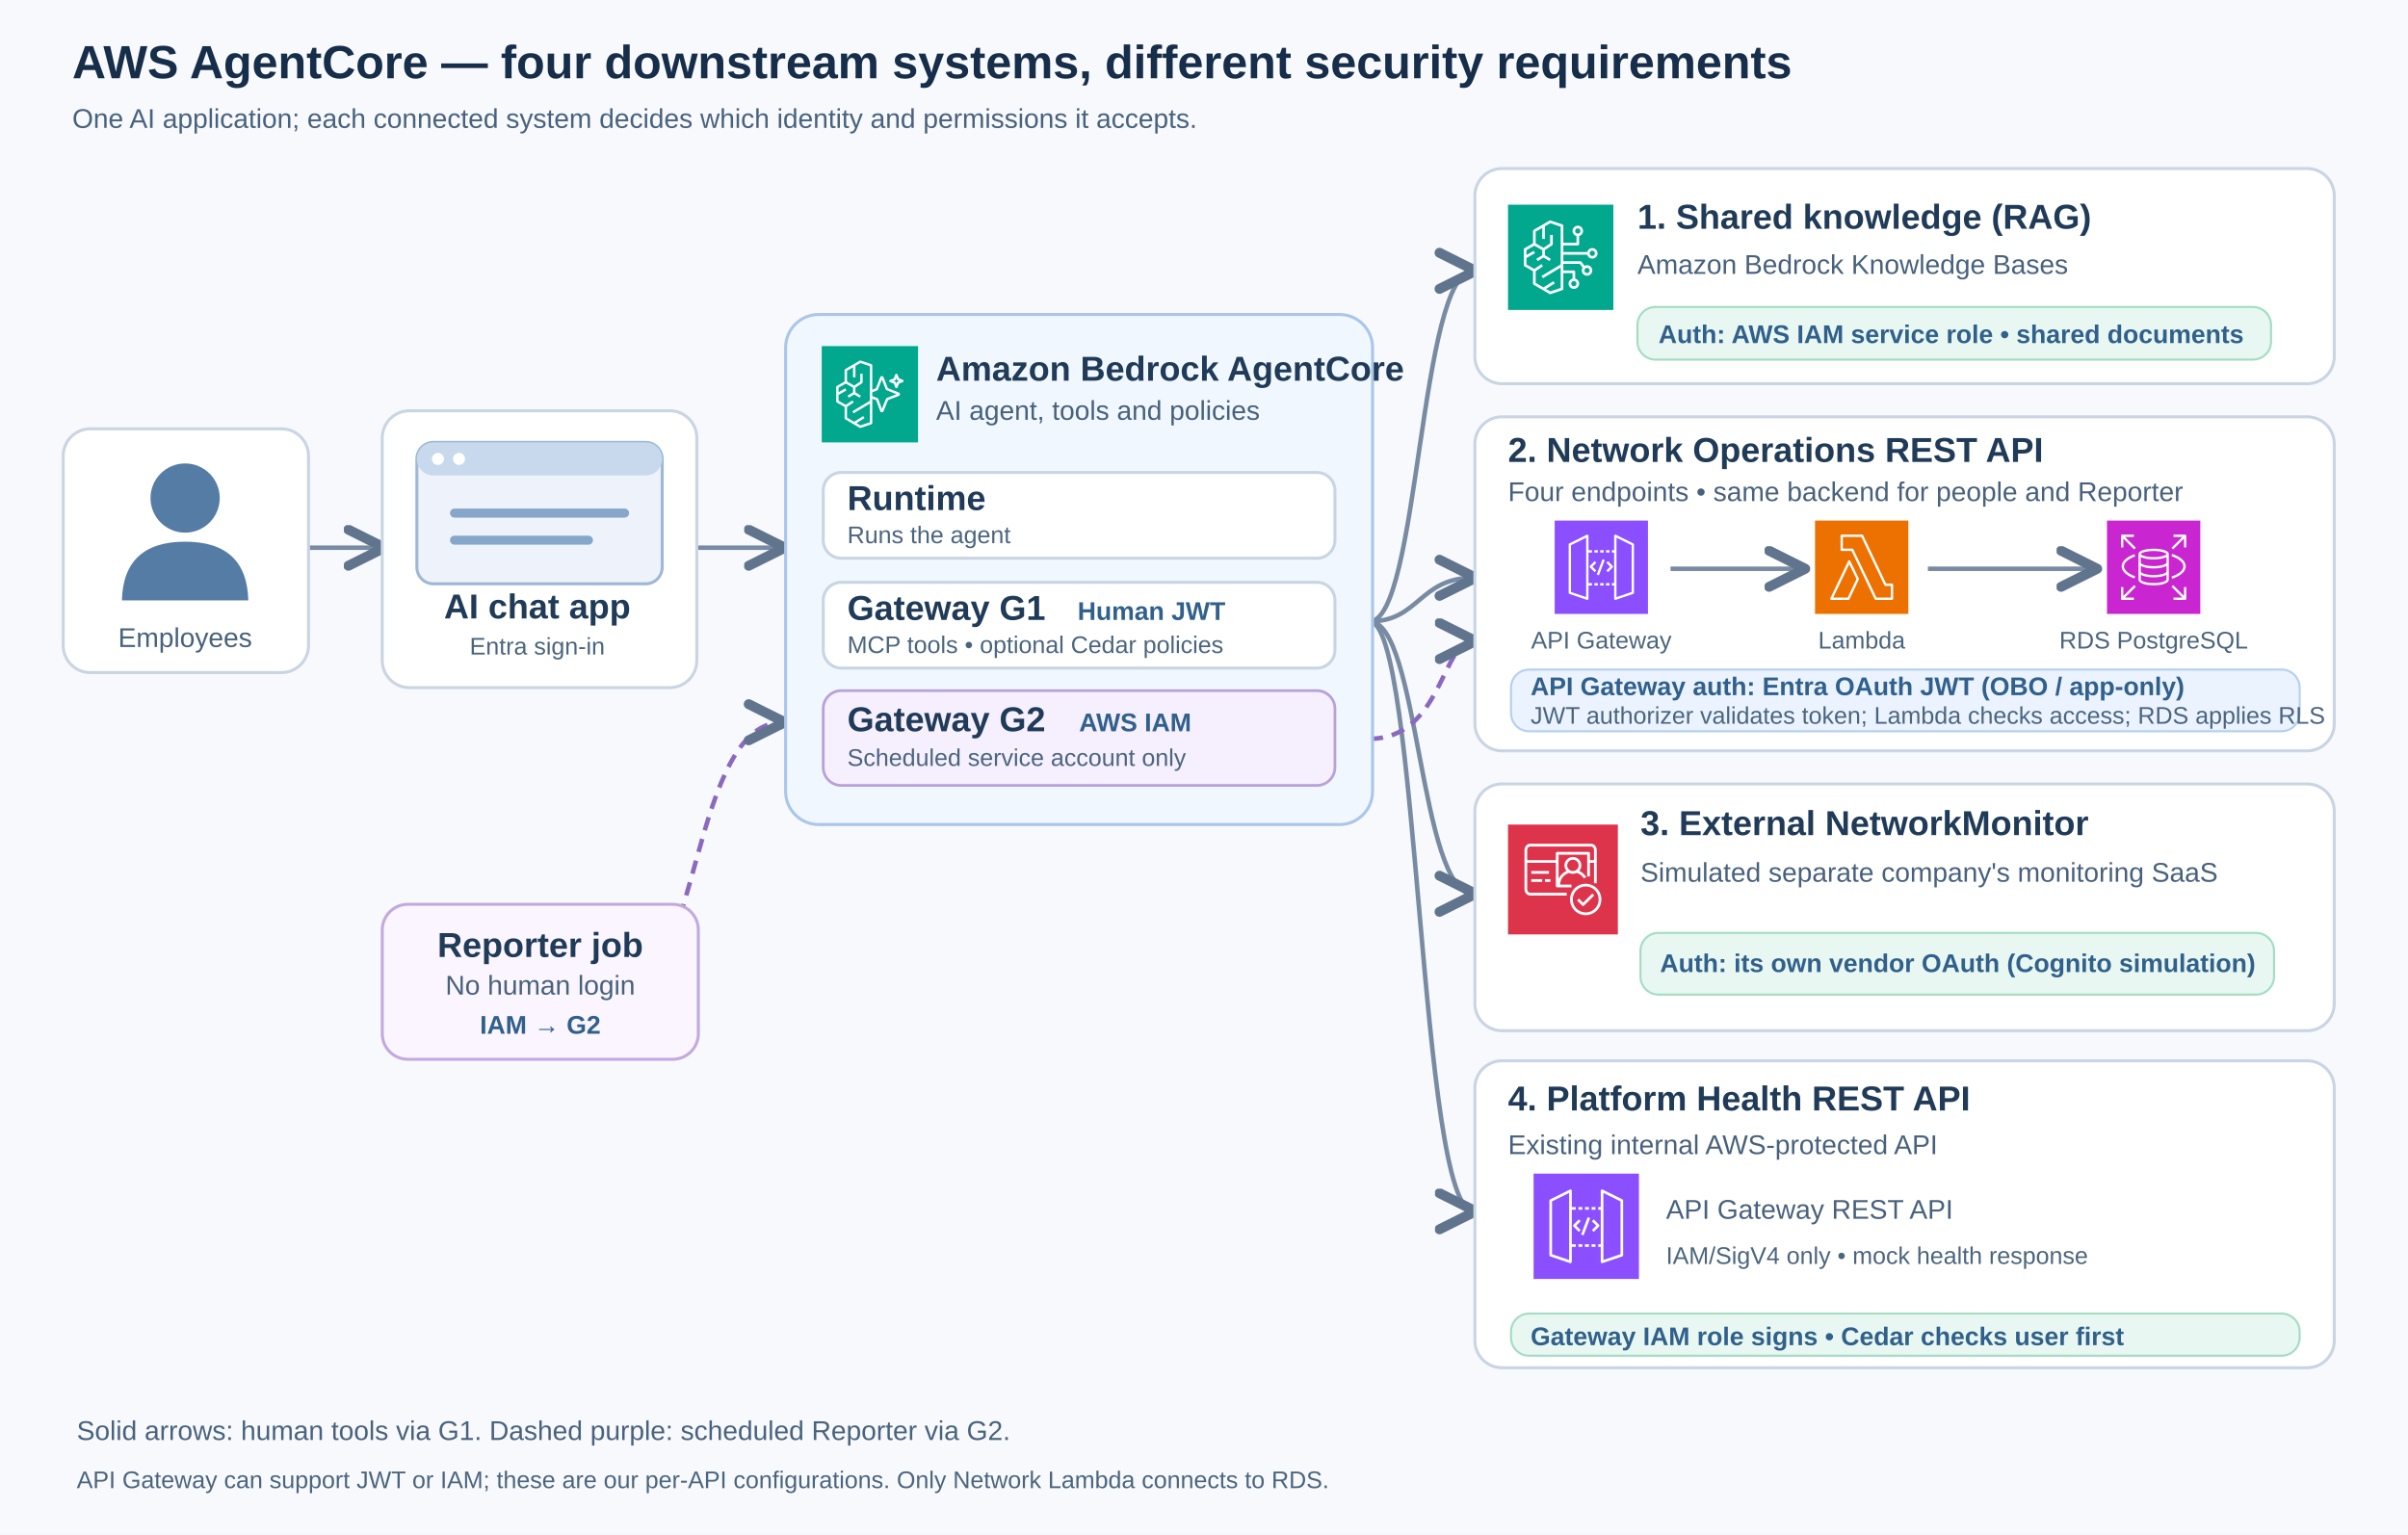
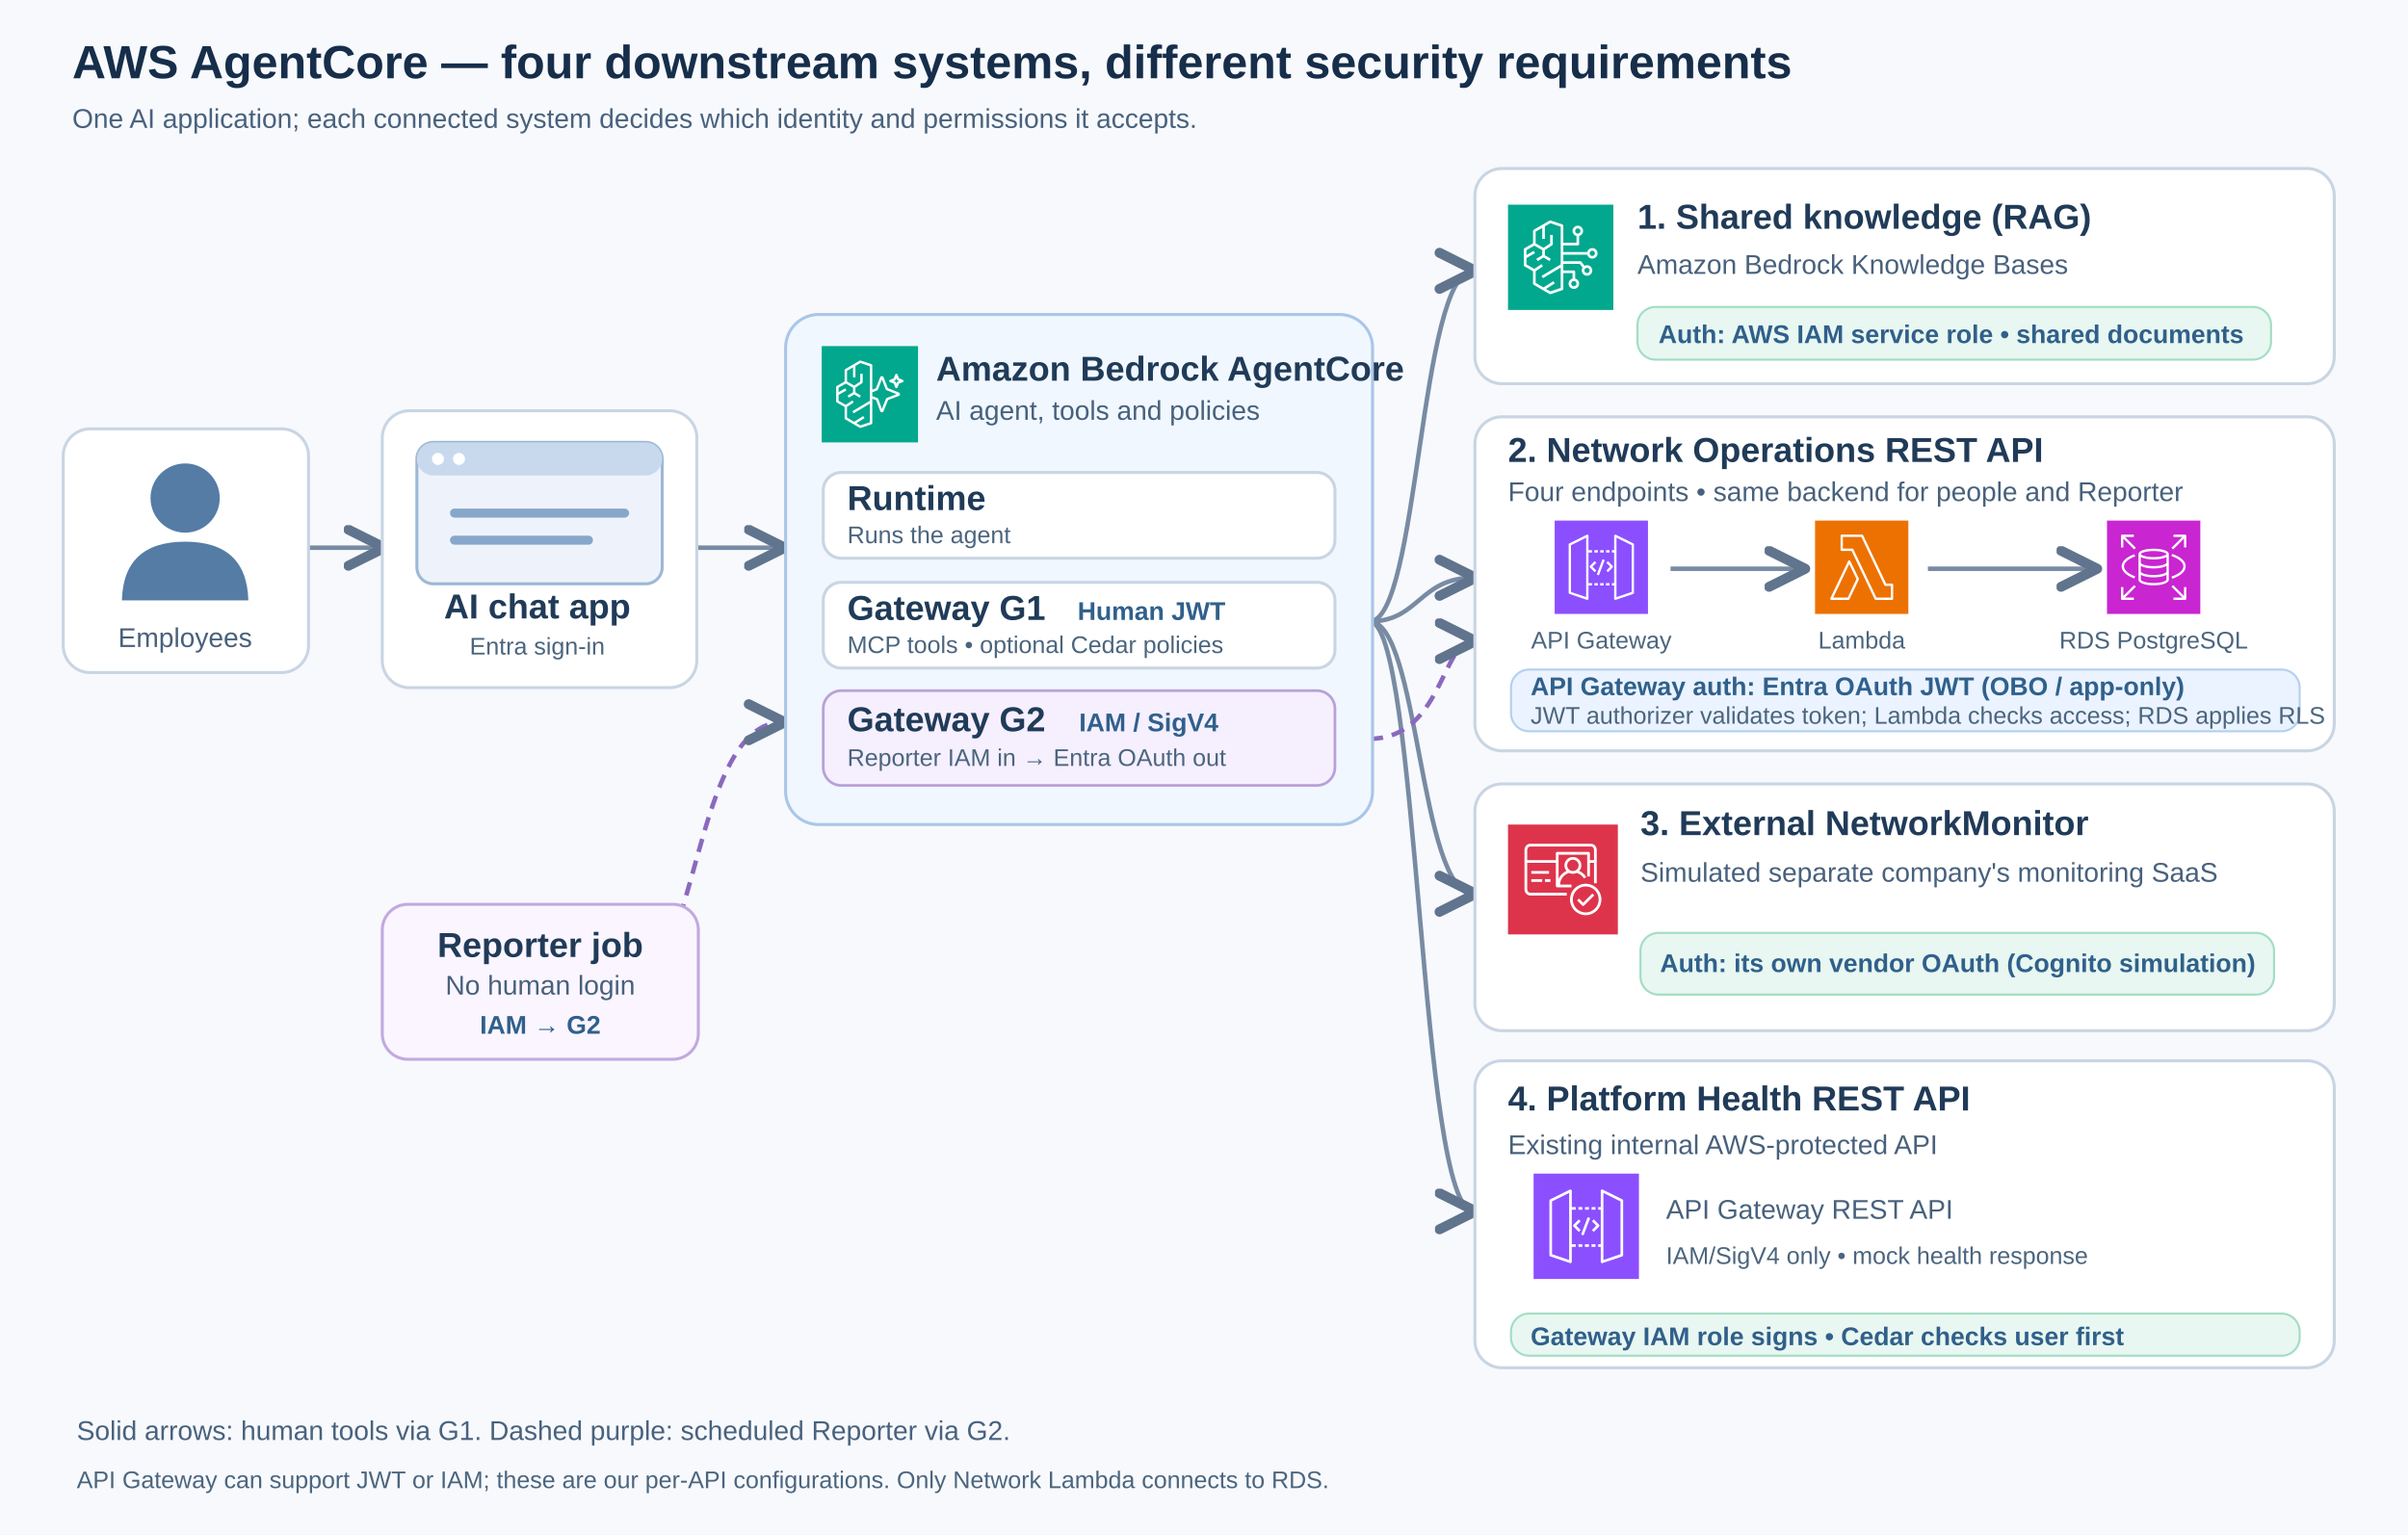
<svg xmlns="http://www.w3.org/2000/svg" viewBox="0 0 1600 1020" role="img" aria-label="High-level AgentCore PoC architecture: humans sign into AI chat app, AgentCore Runtime and Gateway invoke four downstream systems: shared RAG with IAM, Network Operations API with Entra OBO and machine OAuth, external vendor with separate OAuth, Platform Health API with SigV4 IAM. Automated reporter enters through IAM.">
  <defs>
    <marker id="arrow" markerWidth="9" markerHeight="9" refX="7" refY="3.5" orient="auto">
      <path d="M0 0L7 3.5L0 7" fill="none" stroke="#536981" stroke-width="1.5" />
    </marker>
    <symbol id="icon_agentcore" viewBox="0 0 80 80">
      <g clip-path="url(#agentcore_clip0_211_73)">
        <rect width="80" height="80" fill="#01A88D" />
        <path d="M67.372 28.073L64.178 26.792L62.933 23.634C62.781 23.252 62.412 23.001 62.002 23.001C61.591 23.001 61.222 23.253 61.071 23.636L59.814 26.838L56.638 28.071C56.253 28.22 55.999 28.592 56 29.005C56.001 29.419 56.257 29.79 56.643 29.937L59.89 31.178L61.062 34.348C61.205 34.735 61.572 34.995 61.985 35.001H62C62.407 35.001 62.774 34.754 62.928 34.375L64.231 31.142L67.36 29.934C67.743 29.786 67.997 29.418 68 29.007C68.003 28.597 67.754 28.226 67.372 28.073ZM63.106 29.432C62.849 29.532 62.643 29.734 62.539 29.991L62.04 31.227L61.607 30.058C61.508 29.788 61.296 29.574 61.027 29.471L59.782 28.996L60.947 28.543C61.207 28.442 61.414 28.237 61.516 27.977L62.004 26.732L62.435 27.822C62.523 28.142 62.767 28.398 63.079 28.506L64.269 28.983L63.106 29.432ZM64.053 38.6L54.914 34.934L51.351 25.902C51.123 25.325 50.575 24.953 49.955 24.953C49.335 24.954 48.786 25.327 48.56 25.905L44.958 35.083L42 36.23V16C42 15.569 41.725 15.188 41.316 15.051L32.316 12.051C32.042 11.961 31.744 11.991 31.496 12.136L19.496 19.136C19.189 19.315 19 19.645 19 20V29.42L12.504 33.132C12.192 33.309 12 33.641 12 34V46C12 46.359 12.192 46.69 12.504 46.868L19 50.58V60C19 60.355 19.189 60.684 19.496 60.864L31.496 67.864C31.65 67.954 31.825 68 32 68C32.106 68 32.213 67.983 32.316 67.949L41.316 64.949C41.725 64.812 42 64.431 42 64V43.738L45.2 44.961L48.561 54.046C48.777 54.632 49.32 55.017 49.945 55.026H49.969C50.584 55.026 51.128 54.66 51.359 54.087L55.089 44.845L64.035 41.392C64.614 41.168 64.991 40.623 64.995 40.001C64.999 39.381 64.629 38.831 64.053 38.6ZM32.113 65.908L28.865 64.014L35.53 59.848L34.47 58.152L26.913 62.875L21 59.426V50.535L26.555 46.832L25.445 45.168L19.959 48.825L14 45.42V40.58L20.496 36.868L19.504 35.132L14 38.277V34.58L20 31.152L26 34.58V38.434L21.485 41.142L22.515 42.857L27 40.166L31.485 42.857L32.515 41.142L28 38.434V34.535L33.555 30.832C33.833 30.646 34 30.334 34 30V23H32V29.465L26.959 32.825L21 29.42V20.574L26 17.658V26H28V16.491L32.113 14.092L40 16.721V45.434L25.485 54.143L26.515 55.857L40 47.766V63.279L32.113 65.908ZM53.964 43.135C53.706 43.235 53.501 43.438 53.397 43.694L49.988 52.14L46.918 43.842C46.818 43.572 46.606 43.358 46.338 43.255L42 41.597V38.375L46.09 36.788C46.351 36.687 46.558 36.481 46.659 36.221L49.957 27.818L53.14 35.886C53.209 36.252 53.486 36.548 53.84 36.659L62.129 39.983L53.964 43.135Z" fill="white" />
      </g>
      <defs>
        <clipPath id="agentcore_clip0_211_73">
          <rect width="80" height="80" fill="white" />
        </clipPath>
      </defs>
    </symbol>
    <symbol id="icon_bedrock" viewBox="0 0 80 80">
      <g id="bedrock_Icon-Architecture/64/Arch_Amazon-Bedrock_64" stroke="none" stroke-width="1" fill="none" fill-rule="evenodd">
        <g id="bedrock_Icon-Architecture-BG/64/Machine-Learning" fill="#01A88D">
          <rect id="bedrock_Rectangle" x="0" y="0" width="80" height="80" />
        </g>
        <g id="bedrock_Icon-Service/64/Amazon-Bedrock_64" transform="translate(12, 12)" fill="#FFFFFF">
          <path d="M52,27 C50.897,27 50,26.103 50,25 C50,23.897 50.897,23 52,23 C53.103,23 54,23.897 54,25 C54,26.103 53.103,27 52,27 L52,27 Z M20.113,53.908 L16.865,52.014 L23.53,47.848 L22.47,46.152 L14.913,50.875 L9,47.426 L9,38.535 L14.555,34.832 L13.445,33.168 L7.959,36.825 L2,33.42 L2,28.58 L8.496,24.868 L7.504,23.132 L2,26.277 L2,22.58 L8,19.152 L14,22.58 L14,26.434 L9.485,29.143 L10.515,30.857 L15,28.166 L19.485,30.857 L20.515,29.143 L16,26.434 L16,22.535 L21.555,18.832 C21.833,18.646 22,18.334 22,18 L22,11 L20,11 L20,17.465 L14.959,20.825 L9,17.42 L9,8.574 L14,5.658 L14,14 L16,14 L16,4.491 L20.113,2.092 L28,4.721 L28,33.434 L13.485,42.143 L14.515,43.857 L28,35.766 L28,51.279 L20.113,53.908 Z M50,38 C50,39.103 49.103,40 48,40 C46.897,40 46,39.103 46,38 C46,36.897 46.897,36 48,36 C49.103,36 50,36.897 50,38 L50,38 Z M40,48 C40,49.103 39.103,50 38,50 C36.897,50 36,49.103 36,48 C36,46.897 36.897,46 38,46 C39.103,46 40,46.897 40,48 L40,48 Z M39,8 C39,6.897 39.897,6 41,6 C42.103,6 43,6.897 43,8 C43,9.103 42.103,10 41,10 C39.897,10 39,9.103 39,8 L39,8 Z M52,21 C50.141,21 48.589,22.28 48.142,24 L30,24 L30,19 L41,19 C41.553,19 42,18.552 42,18 L42,11.858 C43.72,11.411 45,9.858 45,8 C45,5.794 43.206,4 41,4 C38.794,4 37,5.794 37,8 C37,9.858 38.28,11.411 40,11.858 L40,17 L30,17 L30,4 C30,3.569 29.725,3.188 29.316,3.051 L20.316,0.051 C20.042,-0.039 19.744,-0.009 19.496,0.136 L7.496,7.136 C7.188,7.315 7,7.645 7,8 L7,17.42 L0.504,21.132 C0.192,21.31 0,21.641 0,22 L0,34 C0,34.359 0.192,34.69 0.504,34.868 L7,38.58 L7,48 C7,48.355 7.188,48.685 7.496,48.864 L19.496,55.864 C19.65,55.954 19.825,56 20,56 C20.106,56 20.213,55.983 20.316,55.949 L29.316,52.949 C29.725,52.812 30,52.431 30,52 L30,40 L37,40 L37,44.142 C35.28,44.589 34,46.142 34,48 C34,50.206 35.794,52 38,52 C40.206,52 42,50.206 42,48 C42,46.142 40.72,44.589 39,44.142 L39,39 C39,38.448 38.553,38 38,38 L30,38 L30,33 L42.5,33 L44.638,35.85 C44.239,36.472 44,37.207 44,38 C44,40.206 45.794,42 48,42 C50.206,42 52,40.206 52,38 C52,35.794 50.206,34 48,34 C47.316,34 46.682,34.188 46.119,34.492 L43.8,31.4 C43.611,31.148 43.314,31 43,31 L30,31 L30,26 L48.142,26 C48.589,27.72 50.141,29 52,29 C54.206,29 56,27.206 56,25 C56,22.794 54.206,21 52,21 L52,21 Z" id="bedrock_Fill-1" />
        </g>
      </g>
    </symbol>
    <symbol id="icon_lambda" viewBox="0 0 80 80">
      <g id="lambda_Icon-Architecture/64/Arch_AWS-Lambda_64" stroke="none" stroke-width="1" fill="none" fill-rule="evenodd">
        <g id="lambda_Icon-Architecture-BG/64/Compute" fill="#ED7100">
          <rect id="lambda_Rectangle" x="0" y="0" width="80" height="80" />
        </g>
        <path d="M28.008,66 L15.591,66 L29.324,37.296 L35.546,50.106 L28.008,66 Z M30.22,34.553 C30.051,34.208 29.7,33.989 29.318,33.989 L29.315,33.989 C28.929,33.99 28.578,34.211 28.412,34.558 L13.098,66.569 C12.95,66.879 12.971,67.243 13.155,67.534 C13.337,67.824 13.658,68 14.002,68 L28.642,68 C29.03,68 29.382,67.777 29.548,67.428 L37.564,50.528 C37.693,50.254 37.692,49.937 37.559,49.665 L30.22,34.553 Z M64.995,66 L52.659,66 L32.867,24.57 C32.701,24.222 32.349,24 31.962,24 L23.89,24 L23.899,14 L39.72,14 L59.42,55.429 C59.586,55.777 59.939,56 60.326,56 L64.995,56 L64.995,66 Z M65.998,54 L60.96,54 L41.259,12.571 C41.094,12.223 40.741,12 40.353,12 L22.898,12 C22.345,12 21.896,12.447 21.895,12.999 L21.884,24.999 C21.884,25.265 21.989,25.519 22.178,25.707 C22.365,25.895 22.62,26 22.887,26 L31.329,26 L51.122,67.43 C51.289,67.778 51.639,68 52.026,68 L65.998,68 C66.552,68 67,67.552 67,67 L67,55 C67,54.448 66.552,54 65.998,54 L65.998,54 Z" id="lambda_AWS-Lambda_Icon_64_Squid" fill="#FFFFFF" />
      </g>
    </symbol>
    <symbol id="icon_rds" viewBox="0 0 80 80">
      <g id="rds_Icon-Architecture/64/Arch_Amazon-RDS_64" stroke="none" stroke-width="1" fill="none" fill-rule="evenodd">
        <g id="rds_Icon-Architecture-BG/64/Database" fill="#C925D1">
          <rect id="rds_Rectangle" x="0" y="0" width="80" height="80" />
        </g>
        <path d="M15.414,14 L24.707,23.293 L23.293,24.707 L14,15.414 L14,23 L12,23 L12,13 C12,12.448 12.447,12 13,12 L23,12 L23,14 L15.414,14 Z M68,13 L68,23 L66,23 L66,15.414 L56.707,24.707 L55.293,23.293 L64.586,14 L57,14 L57,12 L67,12 C67.553,12 68,12.448 68,13 L68,13 Z M66,57 L68,57 L68,67 C68,67.552 67.553,68 67,68 L57,68 L57,66 L64.586,66 L55.293,56.707 L56.707,55.293 L66,64.586 L66,57 Z M65.5,39.213 C65.5,35.894 61.668,32.615 55.25,30.442 L55.891,28.548 C63.268,31.045 67.5,34.932 67.5,39.213 C67.5,43.495 63.268,47.383 55.89,49.879 L55.249,47.984 C61.668,45.812 65.5,42.534 65.5,39.213 L65.5,39.213 Z M14.556,39.213 C14.556,42.393 18.143,45.585 24.152,47.753 L23.473,49.634 C16.535,47.131 12.556,43.333 12.556,39.213 C12.556,35.094 16.535,31.296 23.473,28.792 L24.152,30.673 C18.143,32.842 14.556,36.034 14.556,39.213 L14.556,39.213 Z M24.707,56.707 L15.414,66 L23,66 L23,68 L13,68 C12.447,68 12,67.552 12,67 L12,57 L14,57 L14,64.586 L23.293,55.293 L24.707,56.707 Z M40,31.286 C32.854,31.286 29,29.44 29,28.686 C29,27.931 32.854,26.086 40,26.086 C47.145,26.086 51,27.931 51,28.686 C51,29.44 47.145,31.286 40,31.286 L40,31.286 Z M40.029,39.031 C33.187,39.031 29,37.162 29,36.145 L29,31.284 C31.463,32.643 35.832,33.286 40,33.286 C44.168,33.286 48.537,32.643 51,31.284 L51,36.145 C51,37.163 46.835,39.031 40.029,39.031 L40.029,39.031 Z M40.029,46.667 C33.187,46.667 29,44.798 29,43.781 L29,38.862 C31.431,40.291 35.742,41.031 40.029,41.031 C44.292,41.031 48.578,40.292 51,38.867 L51,43.781 C51,44.799 46.835,46.667 40.029,46.667 L40.029,46.667 Z M40,53.518 C32.883,53.518 29,51.605 29,50.622 L29,46.498 C31.431,47.927 35.742,48.667 40.029,48.667 C44.292,48.667 48.578,47.929 51,46.503 L51,50.622 C51,51.605 47.117,53.518 40,53.518 L40,53.518 Z M40,24.086 C33.739,24.086 27,25.525 27,28.686 L27,50.622 C27,53.836 33.54,55.518 40,55.518 C46.46,55.518 53,53.836 53,50.622 L53,28.686 C53,25.525 46.261,24.086 40,24.086 L40,24.086 Z" id="rds_Amazon-RDS_Icon_64_Squid" fill="#FFFFFF" />
      </g>
    </symbol>
    <symbol id="icon_apigw" viewBox="0 0 80 80">
      <g id="apigw_Icon-Architecture/64/Arch_Amazon-API-Gateway_64">
        <g id="apigw_Icon-Architecture-BG/64/Networking-Content-Delivery">
          <rect id="apigw_Rectangle" width="80" height="80" fill="#8C4FFF" />
        </g>
        <g id="apigw_Icon-Service/64/Amazon-API-Gateway_64">
          <path id="apigw_Amazon-API-Gateway_Icon_64_Squid" fill-rule="evenodd" clip-rule="evenodd" d="M34.065 55.632H37V53.615H34.065V55.632ZM39 55.632H42V53.615H39V55.632ZM27 14.63L14 21.082V61.193L27 65.59V14.63ZM29 27.393V53.615H32V55.632H29V66.992C29 67.316 28.845 67.621 28.584 67.81C28.412 67.936 28.207 68 28 68C27.894 68 27.786 67.983 27.682 67.948L12.682 62.876C12.274 62.737 12 62.352 12 61.92V20.454C12 20.07 12.217 19.718 12.559 19.549L27.559 12.104C27.868 11.95 28.235 11.968 28.528 12.152C28.821 12.336 29 12.66 29 13.009V25.376H32V27.393H29ZM44 55.632H47V53.615H44V55.632ZM44.065 27.393H47V25.376H44.065V27.393ZM39.065 27.393H42V25.376H39.065V27.393ZM34.065 27.393H37V25.376H34.065V27.393ZM66 21.082L53 14.63V65.59L66 61.193V21.082ZM68 61.92C68 62.352 67.726 62.737 67.318 62.876L52.318 67.948C52.214 67.983 52.106 68 52 68C51.793 68 51.588 67.936 51.416 67.81C51.155 67.621 51 67.316 51 66.992V55.632H49.065V53.615H51V27.393H49.065V25.376H51V13.009C51 12.66 51.179 12.336 51.472 12.152C51.765 11.968 52.131 11.95 52.441 12.104L67.441 19.549C67.783 19.718 68 20.07 68 20.454V61.92ZM42.934 33.807L41.066 33.083L36.066 46.194L37.934 46.918L42.934 33.807ZM49.707 40.209C50.098 39.815 50.098 39.176 49.707 38.783L45.707 34.749L44.293 36.175L47.586 39.496L44.293 42.817L45.707 44.243L49.707 40.209ZM34.293 44.243L30.293 40.209C29.902 39.815 29.902 39.176 30.293 38.783L34.293 34.749L35.707 36.175L32.414 39.496L35.707 42.817L34.293 44.243Z" fill="white" />
        </g>
      </g>
    </symbol>
    <symbol id="icon_eventbridge" viewBox="0 0 80 80">
      <g id="eventbridge_Icon-Architecture/64/Arch_Amazon-EventBridge_64" stroke="none" stroke-width="1" fill="none" fill-rule="evenodd">
        <g id="eventbridge_Icon-Architecture-BG/64/Application-Integration" fill="#E7157B">
          <rect id="eventbridge_Rectangle" x="0" y="0" width="80" height="80" />
        </g>
        <path d="M53.657,66 C51.514,66 49.77,64.247 49.77,62.091 C49.77,59.935 51.514,58.182 53.657,58.182 C55.8,58.182 57.544,59.935 57.544,62.091 C57.544,64.247 55.8,66 53.657,66 L53.657,66 Z M45.133,49 L34.798,49 L29.63,40 L34.798,31 L45.133,31 L50.3,40 L45.133,49 Z M27.621,21.818 C25.478,21.818 23.734,20.065 23.734,17.909 C23.734,15.753 25.478,14 27.621,14 C29.765,14 31.509,15.753 31.509,17.909 C31.509,20.065 29.765,21.818 27.621,21.818 L27.621,21.818 Z M53.657,56.182 C52.919,56.182 52.215,56.325 51.564,56.576 L47.34,49.41 L47.117,49.543 L52.309,40.5 C52.486,40.19 52.486,39.81 52.309,39.5 L46.568,29.5 C46.39,29.19 46.061,29 45.706,29 L35.258,29 L35.299,28.976 L31.427,22.404 C32.692,21.32 33.498,19.708 33.498,17.909 C33.498,14.651 30.862,12 27.621,12 C24.381,12 21.745,14.651 21.745,17.909 C21.745,21.167 24.381,23.818 27.621,23.818 C28.36,23.818 29.064,23.675 29.715,23.424 L33.33,29.557 L27.62,39.5 C27.443,39.81 27.443,40.19 27.62,40.5 L33.363,50.5 C33.541,50.81 33.869,51 34.224,51 L45.706,51 C45.789,51 45.87,50.987 45.947,50.968 L49.852,57.596 C48.586,58.68 47.781,60.292 47.781,62.091 C47.781,65.349 50.416,68 53.657,68 C56.898,68 59.533,65.349 59.533,62.091 C59.533,58.833 56.898,56.182 53.657,56.182 L53.657,56.182 Z M59.584,32.104 C57.441,32.104 55.698,30.351 55.698,28.195 C55.698,26.039 57.441,24.286 59.584,24.286 C61.727,24.286 63.472,26.039 63.472,28.195 C63.472,30.351 61.727,32.104 59.584,32.104 L59.584,32.104 Z M66.867,39.5 L63.092,32.925 C64.527,31.846 65.46,30.13 65.46,28.195 C65.46,24.937 62.825,22.286 59.584,22.286 C58.76,22.286 57.974,22.459 57.261,22.77 L54.184,17.409 C54.007,17.1 53.678,16.909 53.323,16.909 L40.995,16.909 L40.995,18.909 L52.749,18.909 L55.596,23.869 C54.438,24.949 53.709,26.486 53.709,28.195 C53.709,31.453 56.345,34.104 59.584,34.104 C60.188,34.104 60.772,34.011 61.321,33.84 L64.858,40 L59.892,48.648 L61.614,49.648 L66.867,40.5 C67.044,40.19 67.044,39.81 66.867,39.5 L66.867,39.5 Z M21.229,55.247 C19.085,55.247 17.341,53.493 17.341,51.338 C17.341,49.182 19.085,47.429 21.229,47.429 C23.372,47.429 25.116,49.182 25.116,51.338 C25.116,53.493 23.372,55.247 21.229,55.247 L21.229,55.247 Z M24.477,56.258 C26.059,55.198 27.105,53.389 27.105,51.338 C27.105,48.08 24.469,45.429 21.229,45.429 C20.29,45.429 19.406,45.657 18.619,46.052 L15.143,40 L20.902,29.971 L19.179,28.971 L13.133,39.5 C12.956,39.81 12.956,40.19 13.133,40.5 L17.005,47.24 C15.983,48.304 15.352,49.747 15.352,51.338 C15.352,54.596 17.988,57.247 21.229,57.247 C21.717,57.247 22.19,57.18 22.644,57.066 L25.816,62.591 C25.994,62.9 26.322,63.091 26.677,63.091 L39.006,63.091 L39.006,61.091 L27.251,61.091 L24.477,56.258 Z" id="eventbridge_Amazon-EventBridge_Icon_64_Squid" fill="#FFFFFF" />
      </g>
    </symbol>
    <symbol id="icon_cognito" viewBox="0 0 80 80">
      <g id="cognito_Icon-Architecture/64/Arch_Amazon-Cognito_64" stroke="none" stroke-width="1" fill="none" fill-rule="evenodd">
        <g id="cognito_Icon-Architecture-BG/64/Security-Identity-Compliance" fill="#DD344C">
          <rect id="cognito_Rectangle" x="0" y="0" width="80" height="80" />
        </g>
        <path d="M16.964,35.808 L29.869,35.808 L29.869,33.825 L16.964,33.825 L16.964,35.808 Z M61.376,50.231 L62.779,51.633 L55.407,58.994 C55.213,59.187 54.959,59.284 54.705,59.284 C54.451,59.284 54.197,59.187 54.004,58.994 L50.295,55.291 L51.699,53.89 L54.705,56.891 L61.376,50.231 Z M65.944,55.694 C65.718,57.557 64.959,59.291 63.747,60.709 C62.886,61.716 61.799,62.548 60.604,63.115 C59.001,63.876 57.22,64.164 55.446,63.948 C53.721,63.738 52.095,63.058 50.74,61.982 C48.137,59.916 46.822,56.711 47.222,53.409 C47.601,50.288 49.492,47.566 52.28,46.127 C53.616,45.438 55.08,45.084 56.57,45.084 C56.952,45.084 57.337,45.108 57.721,45.155 C60.834,45.534 63.55,47.437 64.981,50.243 C65.84,51.926 66.172,53.811 65.944,55.694 L65.944,55.694 Z M66.75,49.344 C65.018,45.948 61.732,43.646 57.962,43.187 C55.681,42.908 53.403,43.317 51.369,44.366 C47.996,46.106 45.709,49.398 45.251,53.171 C44.768,57.161 46.358,61.036 49.505,63.535 C51.146,64.837 53.117,65.661 55.205,65.916 C55.667,65.972 56.13,66 56.592,66 C58.271,66 59.93,65.629 61.456,64.906 C62.902,64.22 64.218,63.213 65.257,61.995 C66.723,60.28 67.643,58.184 67.916,55.932 C68.191,53.657 67.788,51.379 66.75,49.344 L66.75,49.344 Z M26.891,41.756 L30.862,41.756 L30.862,39.773 L26.891,39.773 L26.891,41.756 Z M16.964,41.756 L24.905,41.756 L24.905,39.773 L16.964,39.773 L16.964,41.756 Z M16.106,15.983 L60.508,15.983 C61.677,15.983 62.628,17.139 62.628,18.561 L62.628,25.895 L59.65,25.895 L59.65,20.939 C59.65,20.392 59.206,19.948 58.657,19.948 L35.825,19.948 C35.276,19.948 34.832,20.392 34.832,20.939 L34.832,25.895 L13.985,25.895 L13.985,18.561 C13.985,17.163 14.957,15.983 16.106,15.983 L16.106,15.983 Z M47.256,25.608 C49.561,25.608 51.436,27.461 51.436,29.739 C51.436,31.241 50.608,32.623 49.273,33.347 C48.007,34.034 46.48,34.025 45.23,33.348 C43.901,32.622 43.076,31.24 43.076,29.739 C43.076,27.461 44.95,25.608 47.256,25.608 L47.256,25.608 Z M13.985,47.108 L13.985,27.878 L34.832,27.878 L34.832,44.729 C34.832,45.278 35.276,45.721 35.825,45.721 L46.203,45.721 L46.203,43.738 L37.912,43.738 C37.998,39.771 40.636,36.344 44.434,35.25 C46.189,36.07 48.285,36.078 50.067,35.249 C52.229,35.873 54.121,37.318 55.293,39.254 L56.992,38.227 C55.789,36.243 53.963,34.695 51.845,33.795 C52.838,32.694 53.422,31.263 53.422,29.739 C53.422,26.368 50.655,23.625 47.256,23.625 C43.856,23.625 41.09,26.368 41.09,29.739 C41.09,31.257 41.668,32.683 42.654,33.784 C40,34.9 37.928,36.992 36.818,39.573 L36.818,21.93 L57.665,21.93 L57.665,37.79 L59.65,37.79 L59.65,27.878 L62.628,27.878 L62.629,42.747 L64.615,42.747 L64.614,18.561 C64.614,16.046 62.772,14 60.508,14 L16.106,14 C13.841,14 12,16.046 12,18.561 L12,47.108 C12,49.623 13.841,51.668 16.106,51.668 L42.774,51.668 L42.774,49.686 L16.106,49.686 C14.957,49.686 13.985,48.506 13.985,47.108 L13.985,47.108 Z" id="cognito_Amazon-Cognito_Icon_64_Squid" fill="#FFFFFF" />
      </g>
    </symbol>
    <symbol id="icon_s3" viewBox="0 0 80 80">
      <g id="s3_Icon-Architecture/64/Arch_Amazon-Simple-Storage-Service_64" stroke="none" stroke-width="1" fill="none" fill-rule="evenodd">
        <g id="s3_Icon-Architecture-BG/64/Storage" fill="#7AA116">
          <rect id="s3_Rectangle" x="0" y="0" width="80" height="80" />
        </g>
        <g id="s3_Icon-Service/64/Amazon-Simple-Storage-Service_64" transform="translate(12.9999, 11.9996)" fill="#FFFFFF">
          <path d="M47.836,30.893 L48.22,28.189 C51.761,30.31 51.807,31.186 51.806,31.21 C51.8,31.215 51.196,31.719 47.836,30.893 L47.836,30.893 Z M45.893,30.353 C39.773,28.501 31.25,24.591 27.801,22.961 C27.801,22.947 27.805,22.934 27.805,22.92 C27.805,21.595 26.727,20.517 25.401,20.517 C24.077,20.517 22.999,21.595 22.999,22.92 C22.999,24.245 24.077,25.323 25.401,25.323 C25.983,25.323 26.511,25.106 26.928,24.761 C30.986,26.682 39.443,30.535 45.608,32.355 L43.17,49.561 C43.163,49.608 43.16,49.655 43.16,49.702 C43.16,51.217 36.453,54 25.494,54 C14.419,54 7.641,51.217 7.641,49.702 C7.641,49.656 7.638,49.611 7.632,49.566 L2.538,12.359 C6.947,15.394 16.43,17 25.5,17 C34.556,17 44.023,15.4 48.441,12.374 L45.893,30.353 Z M2,8.478 C2.072,7.162 9.634,2 25.5,2 C41.364,2 48.927,7.161 49,8.478 L49,8.927 C48.13,11.878 38.33,15 25.5,15 C12.648,15 2.843,11.868 2,8.913 L2,8.478 Z M51,8.5 C51,5.035 41.066,0 25.5,0 C9.934,0 0,5.035 0,8.5 L0.094,9.254 L5.642,49.778 C5.775,54.31 17.861,56 25.494,56 C34.966,56 45.029,53.822 45.159,49.781 L47.555,32.884 C48.888,33.203 49.985,33.366 50.866,33.366 C52.049,33.366 52.849,33.077 53.334,32.499 C53.732,32.025 53.884,31.451 53.77,30.84 C53.511,29.456 51.868,27.964 48.522,26.055 L50.898,9.293 L51,8.5 Z" id="s3_Amazon-Simple-Storage-Service-Icon_64_Squid" />
        </g>
      </g>
    </symbol>
  </defs>
  <defs>
    <marker id="arr-simple" markerWidth="11" markerHeight="11" refX="8.5" refY="5" orient="auto">
      <path d="M1 1 L9 5 L1 9" fill="none" stroke="#60748d" stroke-width="2.2" stroke-linecap="round" stroke-linejoin="round" />
    </marker>
  </defs>
  <style>
.bg{fill:#f7f9fd}.title{font:bold 31px Arial,sans-serif;fill:#162e4a}.subtitle{font:18px Arial,sans-serif;fill:#49627d}
.card{fill:#fff;stroke:#c9d5e3;stroke-width:2}.lane{fill:#f0f7ff;stroke:#aac6e8;stroke-width:2}
.h{font:bold 23px Arial,sans-serif;fill:#203b58}.body{font:18px Arial,sans-serif;fill:#48617c}
.note{font:bold 17px Arial,sans-serif;fill:#30608b}.tiny{font:16px Arial,sans-serif;fill:#4b657e}
.arrow{fill:none;stroke:#788ba3;stroke-width:3;marker-end:url(#arr-simple)}
.machine{stroke:#8a69be;stroke-dasharray:9 6}
.pill{fill:#eaf3ff;stroke:#b5d0ef;stroke-width:1.4}.pillgreen{fill:#e8f7f1;stroke:#a4ddc4;stroke-width:1.4}
</style>
  <rect width="1600" height="1020" class="bg" />
  <text x="48" y="52" class="title">AWS AgentCore — four downstream systems, different security requirements</text>
  <text x="48" y="85" class="subtitle">One AI application; each connected system decides which identity and permissions it accepts.</text>
  <path d="M204 364 H254" class="arrow" />
  <path d="M462 364 H520" class="arrow" />
  <path d="M910 413 C943 413 943 180 979 180" class="arrow" />
  <path d="M910 413 C943 413 943 384 979 384" class="arrow" />
  <path d="M910 413 C943 413 943 594 979 594" class="arrow" />
  <path d="M910 413 C943 413 943 805 979 805" class="arrow" />
  <path d="M418 655 C464 655 460 480 520 480" class="arrow machine" />
  <path d="M910 491 C958 491 958 426 979 426" class="arrow machine" />
  <rect x="42" y="285" width="163" height="162" rx="18" class="card" />
  <circle cx="123" cy="331" r="23" fill="#557ca5" />
  <path d="M81 399 Q82 360 123 360 Q164 360 165 399" fill="#557ca5" />
  <text x="123" y="430" class="body" text-anchor="middle">Employees</text>
  <rect x="254" y="273" width="209" height="184" rx="18" class="card" />
  <rect x="277" y="294" width="163" height="94" rx="11" fill="#eef3fb" stroke="#9eb8d5" stroke-width="2" />
  <rect x="277" y="294" width="163" height="22" rx="11" fill="#c8d9ed" />
  <circle cx="291" cy="305" r="4" fill="#fff" />
  <circle cx="305" cy="305" r="4" fill="#fff" />
  <path d="M302 341 H415 M302 359 H391" stroke="#86a7ca" stroke-width="6" stroke-linecap="round" />
  <text x="357" y="411" class="h" text-anchor="middle">AI chat app</text>
  <text x="357" y="435" class="tiny" text-anchor="middle">Entra sign-in</text>
  <rect x="522" y="209" width="390" height="339" rx="22" class="lane" />
  <use href="#icon_agentcore" x="546" y="230" width="64" height="64" />
  <text x="622" y="253" class="h">Amazon Bedrock AgentCore</text>
  <text x="622" y="279" class="body">AI agent, tools and policies</text>
  <rect x="547" y="314" width="340" height="57" rx="12" class="card" />
  <text x="563" y="339" class="h">Runtime</text>
  <text x="563" y="361" class="tiny">Runs the agent</text>
  <rect x="547" y="387" width="340" height="57" rx="12" class="card" />
  <text x="563" y="412" class="h">Gateway G1</text>
  <text x="716" y="412" class="note">Human JWT</text>
  <text x="563" y="434" class="tiny">MCP tools • optional Cedar policies</text>
  <rect x="547" y="459" width="340" height="63" rx="12" fill="#f5effe" stroke="#b8a1d8" stroke-width="1.8" />
  <text x="563" y="486" class="h">Gateway G2</text>
-   <text x="717" y="486" class="note">AWS IAM</text>
-   <text x="563" y="509" class="tiny">Scheduled service account only</text>
+   <text x="717" y="486" class="note">IAM / SigV4</text>
+   <text x="563" y="509" class="tiny">Reporter IAM in → Entra OAuth out</text>
  <rect x="254" y="601" width="210" height="103" rx="17" fill="#faf5ff" stroke="#c3a9df" stroke-width="2" />
  <text x="359" y="636" class="h" text-anchor="middle">Reporter job</text>
  <text x="359" y="661" class="body" text-anchor="middle">No human login</text>
  <text x="359" y="687" class="note" text-anchor="middle">IAM → G2</text>
  <rect x="980" y="112" width="571" height="143" rx="18" class="card" />
  <use href="#icon_bedrock" x="1002" y="136" width="70" height="70" />
  <text x="1088" y="152" class="h">1. Shared knowledge (RAG)</text>
  <text x="1088" y="182" class="body">Amazon Bedrock Knowledge Bases</text>
  <rect x="1088" y="204" width="421" height="35" rx="12" class="pillgreen" />
  <text x="1102" y="228" class="note">Auth: AWS IAM service role • shared documents</text>
  <rect x="980" y="277" width="571" height="222" rx="18" class="card" />
  <text x="1002" y="307" class="h">2. Network Operations REST API</text>
  <text x="1002" y="333" class="body">Four endpoints • same backend for people and Reporter</text>
  <use href="#icon_apigw" x="1033" y="346" width="62" height="62" />
  <path d="M1110 378 H1198" class="arrow" />
  <use href="#icon_lambda" x="1206" y="346" width="62" height="62" />
  <path d="M1281 378 H1392" class="arrow" />
  <use href="#icon_rds" x="1400" y="346" width="62" height="62" />
  <text x="1064" y="431" class="tiny" text-anchor="middle">API Gateway</text>
  <text x="1237" y="431" class="tiny" text-anchor="middle">Lambda</text>
  <text x="1431" y="431" class="tiny" text-anchor="middle">RDS PostgreSQL</text>
  <rect x="1004" y="445" width="524" height="41" rx="12" class="pill" />
  <text x="1017" y="462" class="note">API Gateway auth: Entra OAuth JWT (OBO / app-only)</text>
  <text x="1017" y="481" class="tiny">JWT authorizer validates token; Lambda checks access; RDS applies RLS</text>
  <rect x="980" y="521" width="571" height="164" rx="18" class="card" />
  <use href="#icon_cognito" x="1002" y="548" width="73" height="73" />
  <text x="1090" y="555" class="h">3. External NetworkMonitor</text>
  <text x="1090" y="586" class="body">Simulated separate company's monitoring SaaS</text>
  <rect x="1090" y="620" width="421" height="41" rx="12" class="pillgreen" />
  <text x="1103" y="646" class="note">Auth: its own vendor OAuth (Cognito simulation)</text>
  <rect x="980" y="705" width="571" height="204" rx="18" class="card" />
  <text x="1002" y="738" class="h">4. Platform Health REST API</text>
  <text x="1002" y="767" class="body">Existing internal AWS-protected API</text>
  <use href="#icon_apigw" x="1019" y="780" width="70" height="70" />
  <text x="1107" y="810" class="body">API Gateway REST API</text>
  <text x="1107" y="840" class="tiny">IAM/SigV4 only • mock health response</text>
  <rect x="1004" y="873" width="524" height="28" rx="12" class="pillgreen" />
  <text x="1017" y="894" class="note">Gateway IAM role signs • Cedar checks user first</text>
  <text x="51" y="957" class="subtitle">Solid arrows: human tools via G1. Dashed purple: scheduled Reporter via G2.</text>
  <text x="51" y="989" class="tiny">API Gateway can support JWT or IAM; these are our per-API configurations. Only Network Lambda connects to RDS.</text>
</svg>
